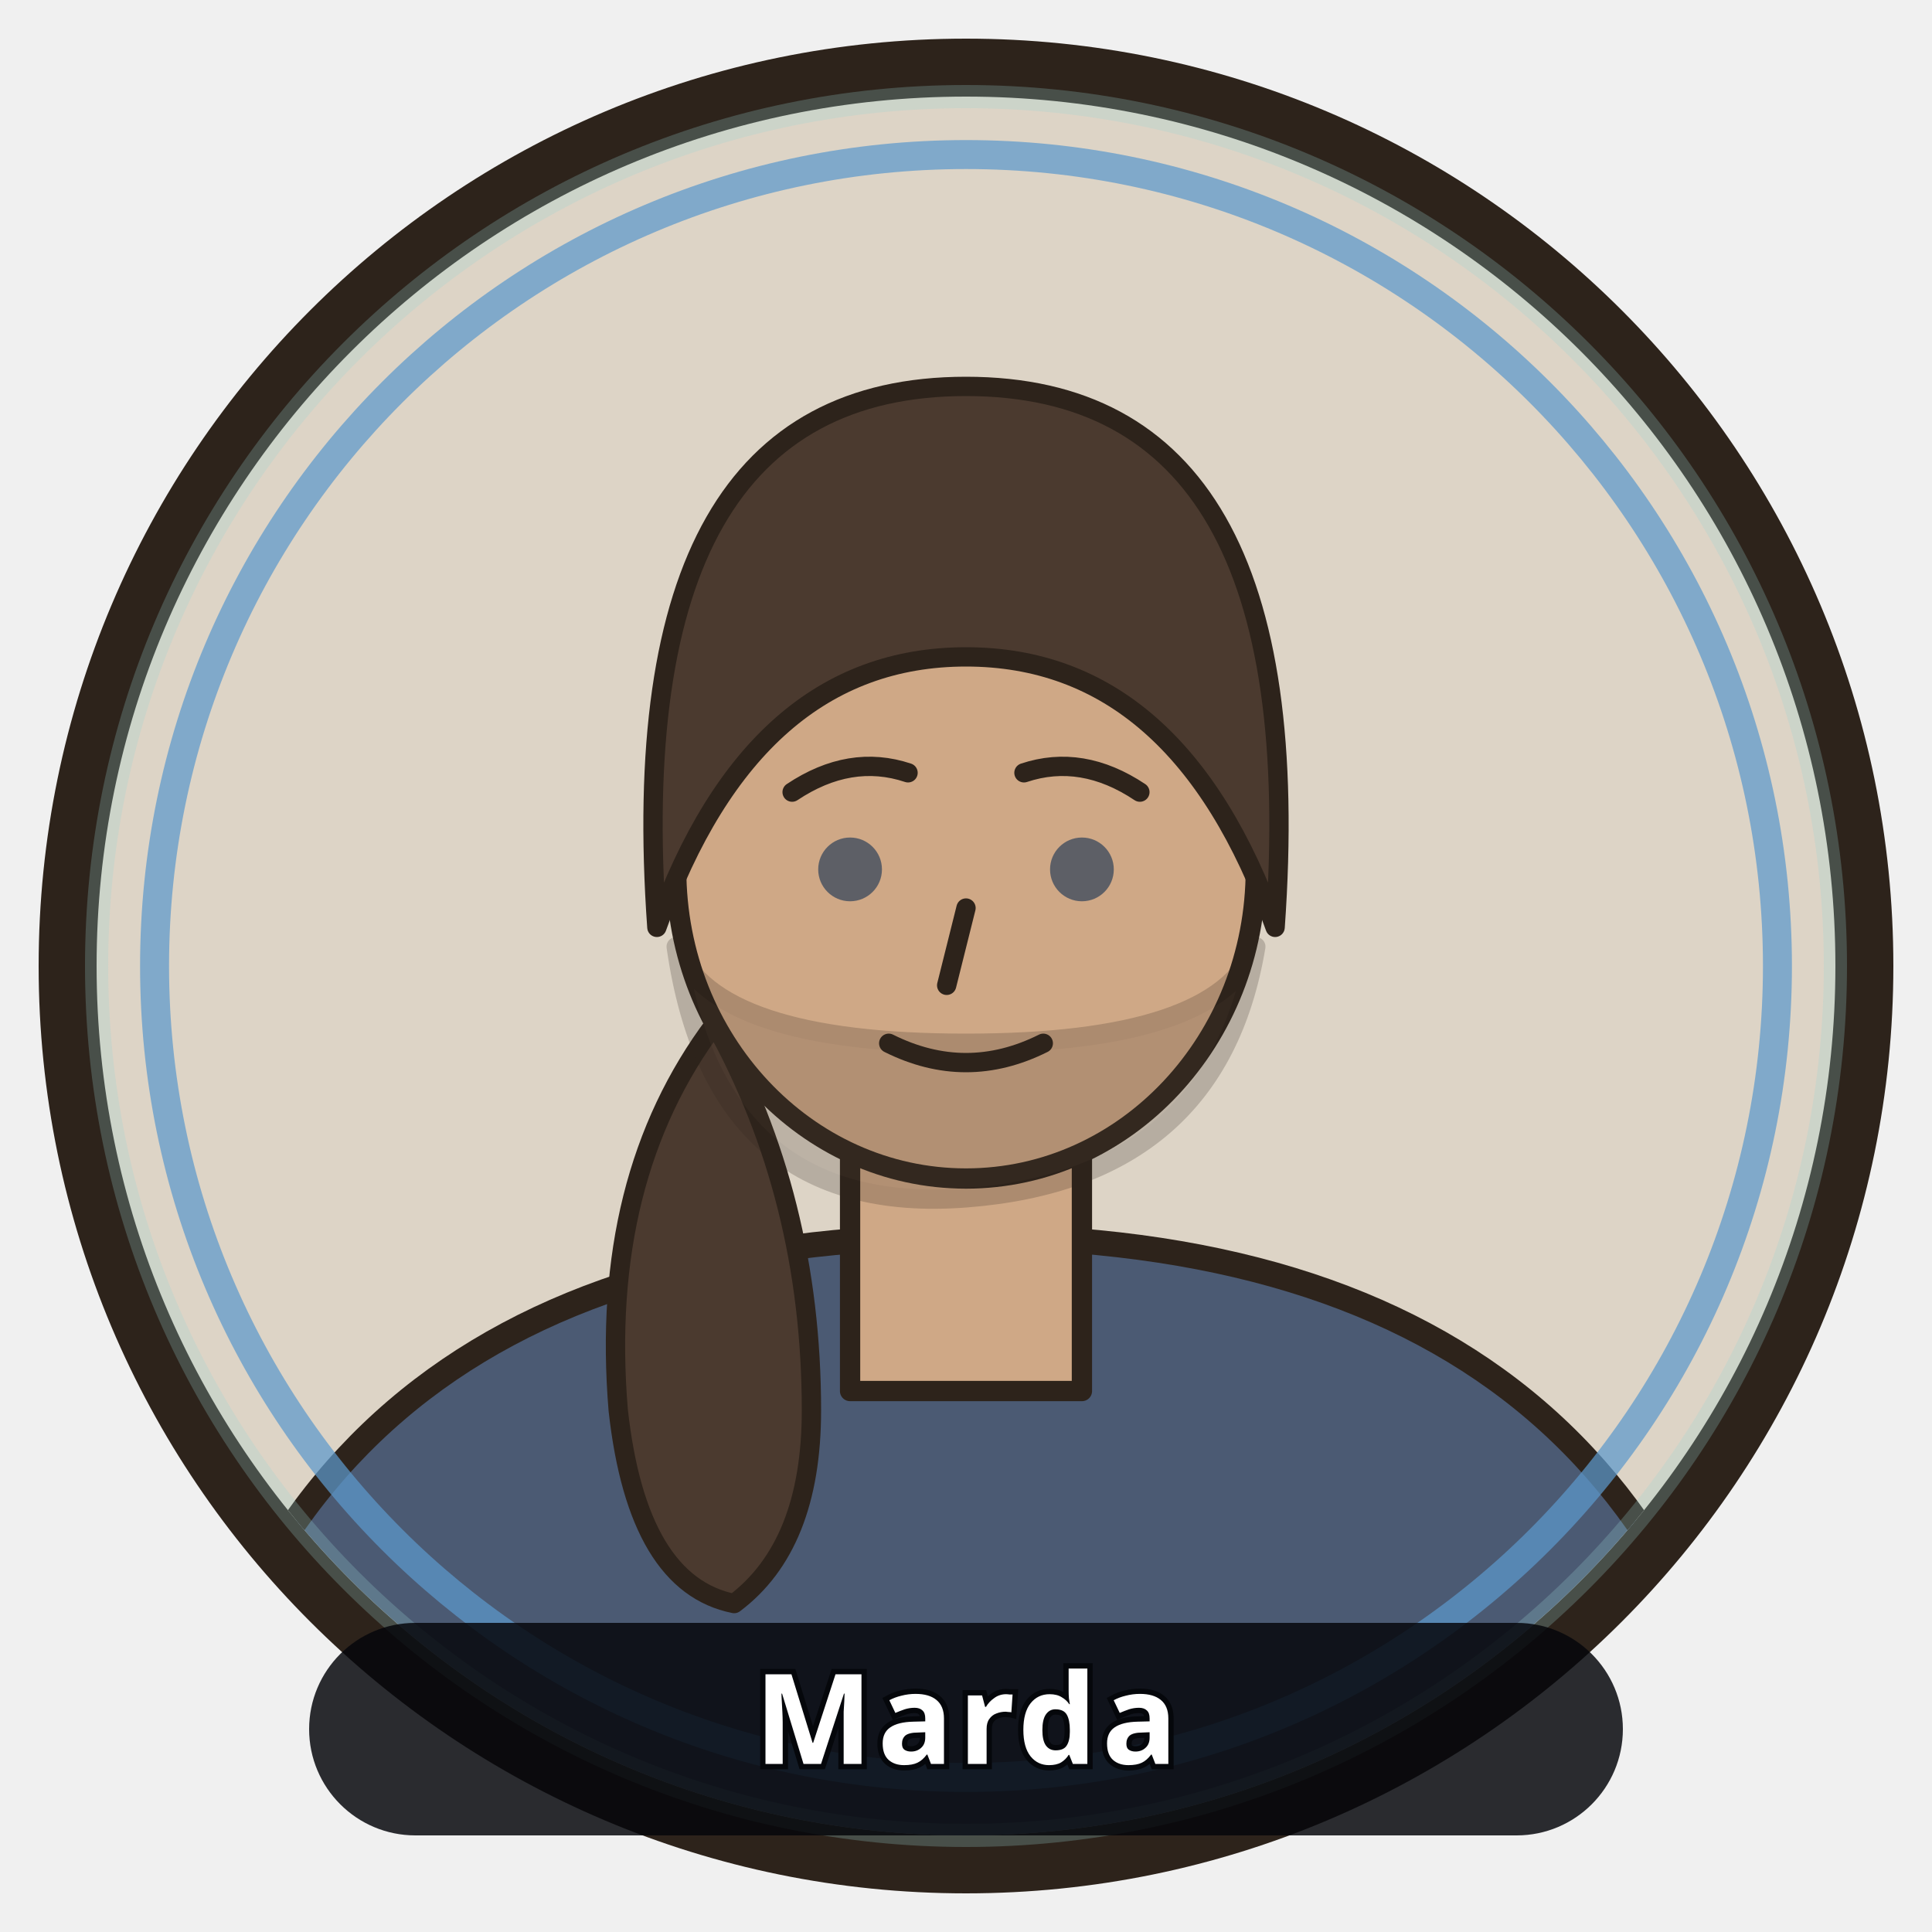
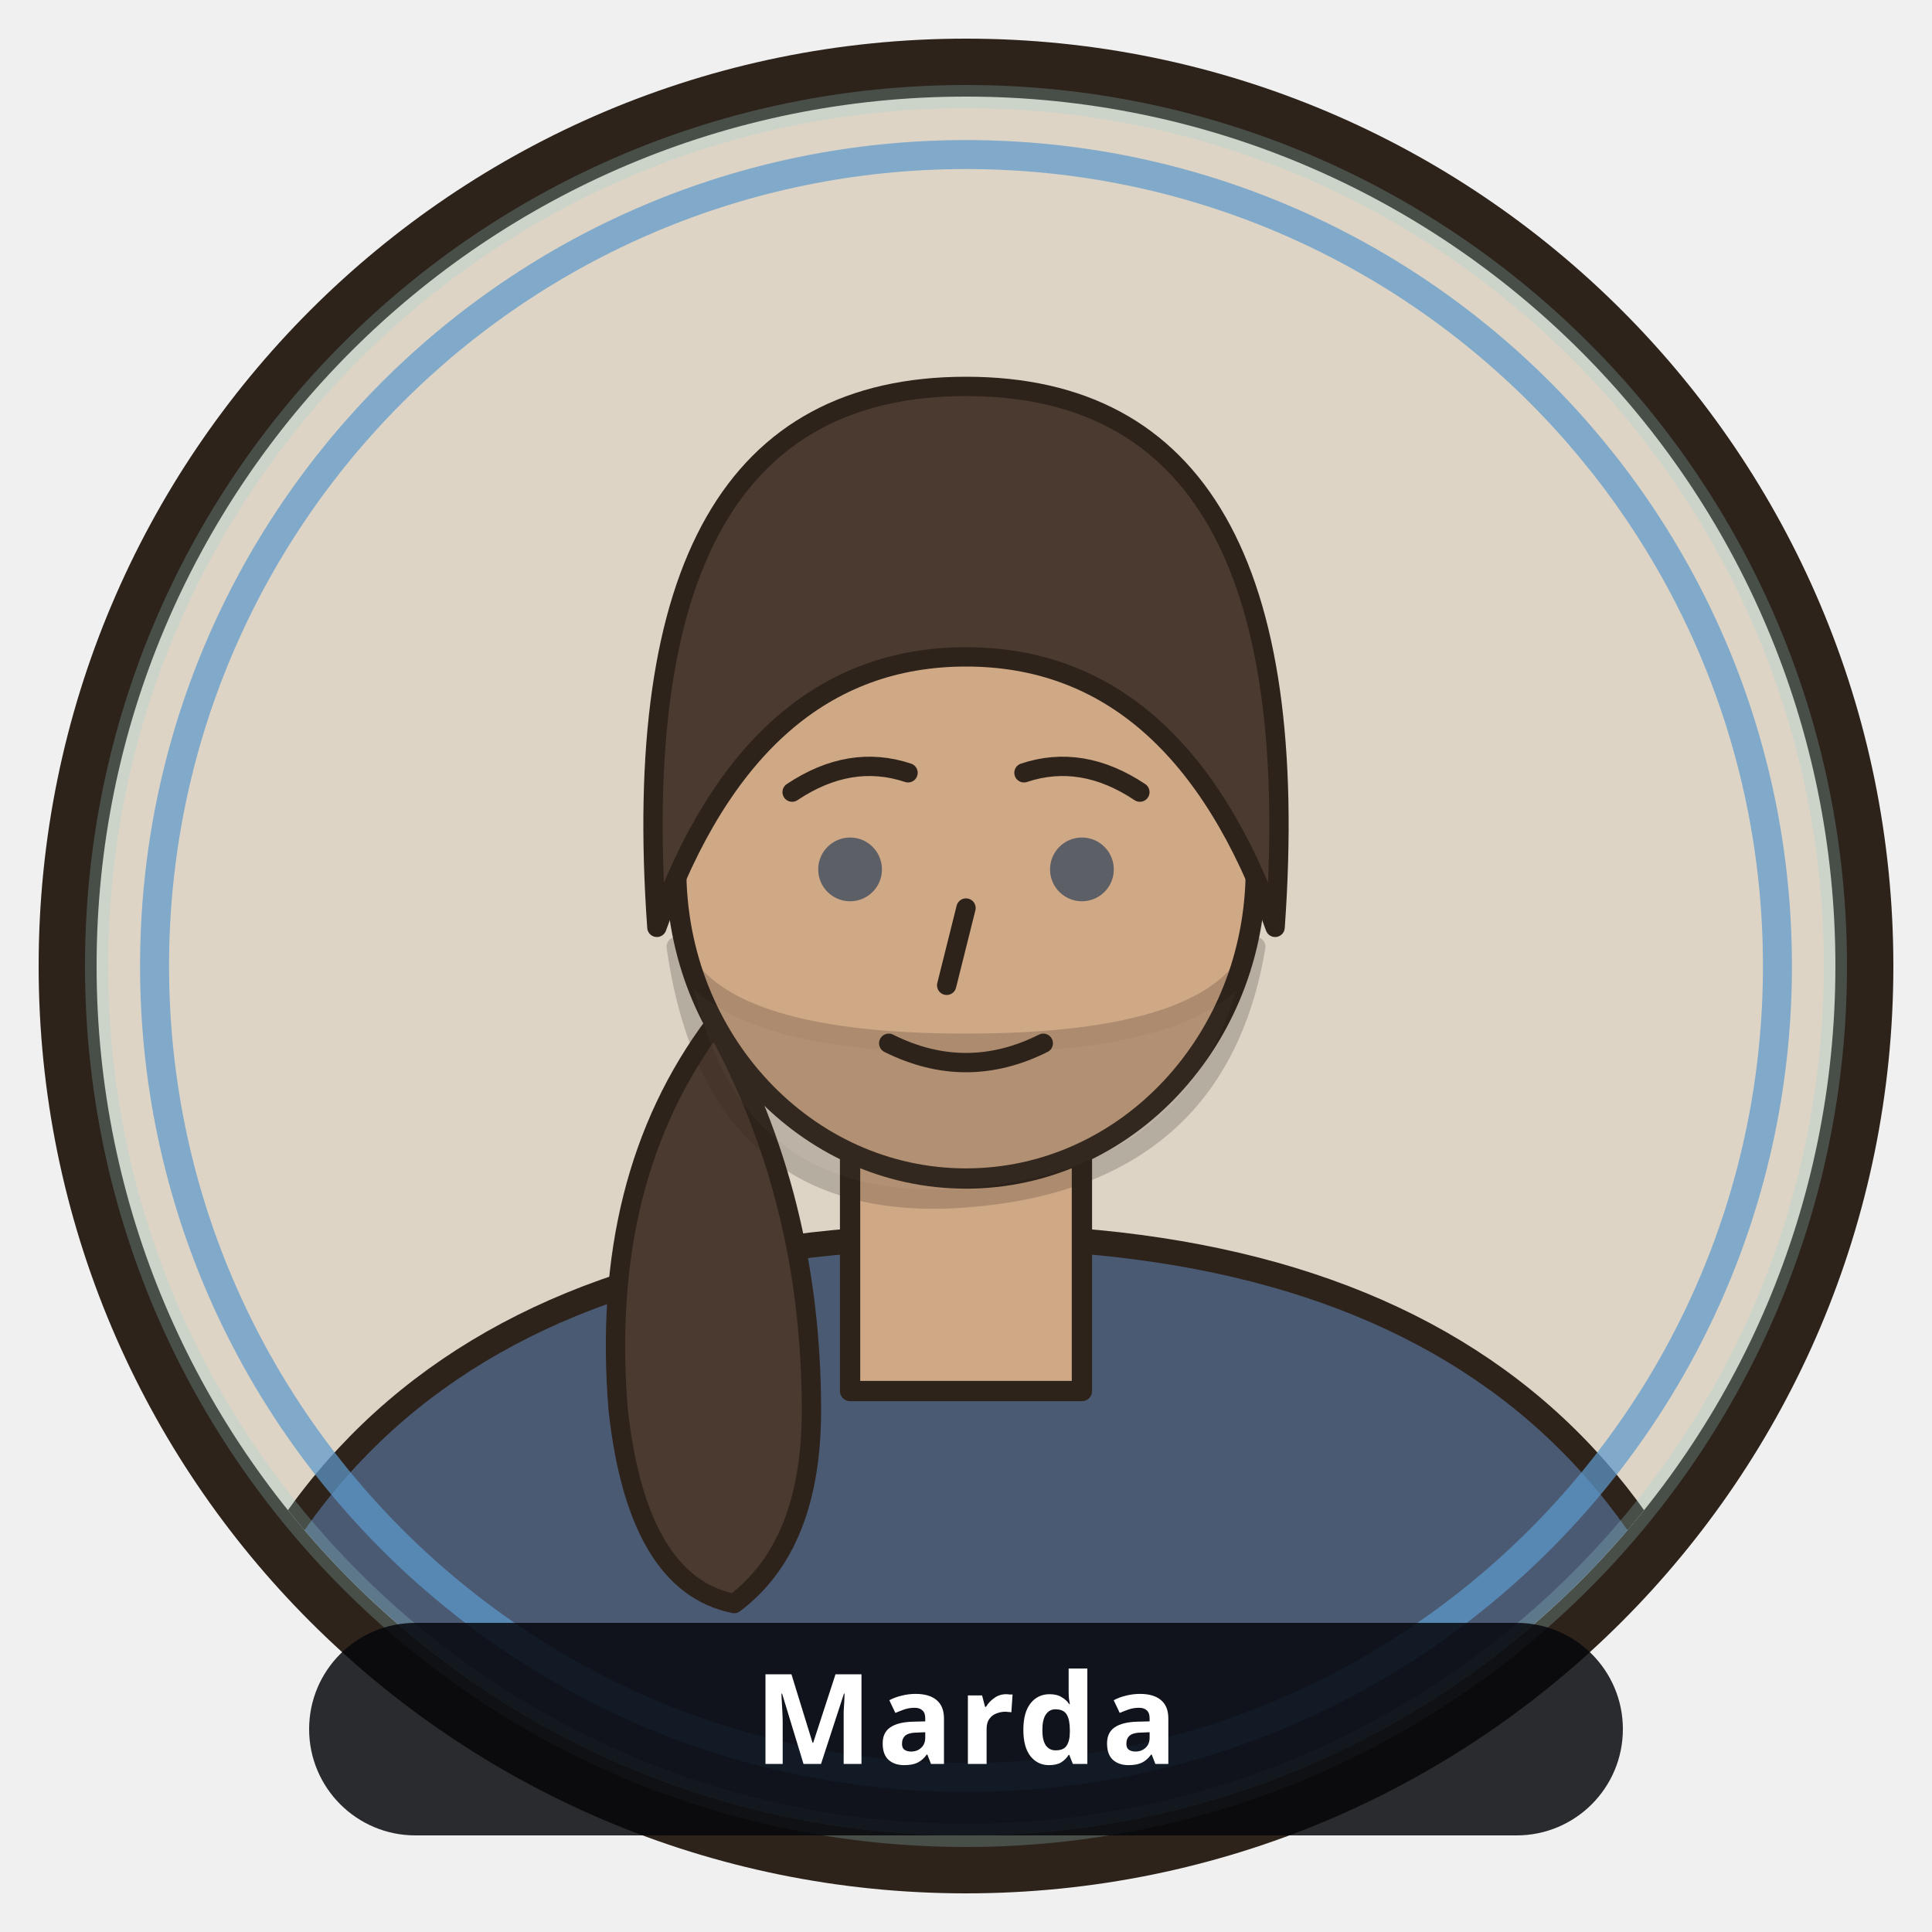
<svg xmlns="http://www.w3.org/2000/svg" viewBox="0 0 100 100">
  <style>
.ring{fill:#ddd4c6;stroke:#2d231b;stroke-width:3;}
.gold{fill:none;stroke:hsl(207 52% 58%);stroke-width:1.5;opacity:.72;}
.cloak{fill:#4b5a73;stroke:#2d231b;stroke-width:1.3;stroke-linejoin:round;}
.skin{fill:#cfa886;stroke:#2d231b;stroke-width:1.05;stroke-linejoin:round;}
.hair{fill:#4b3a2f;stroke:#2d231b;stroke-width:1;stroke-linejoin:round;}
.ln{fill:none;stroke:#2d231b;stroke-width:1;stroke-linecap:round;}
.hl{fill:none;stroke:#d7d0c2;stroke-width:.8;opacity:.84;}
.eye{fill:#5d5f66;}
</style>
  <circle class="ring" cx="50" cy="50" r="46.5" />
  <clipPath id="t">
    <circle cx="50" cy="50" r="45" />
  </clipPath>
  <g clip-path="url(#t)">
    <path class="cloak" d="M8,100 q4,-36 42,-36 q38,0 42,36 Z" />
    <rect class="skin" x="44" y="58" width="12" height="14" />
    <path class="hair" d="M37,53 q-6,8 -5,20 q1,9 6,10 q4,-3 4,-10 q0,-11 -5,-20 Z" />
    <ellipse class="skin" cx="50" cy="45" rx="15" ry="16" />
    <path class="hair" d="M34,48 q-2,-28 16,-28 q18,0 16,28 q-5,-14 -16,-14 q-11,0 -16,14 Z" />
    <path class="hair" d="M35,49 q2,14 15,13 q13,-1 15,-13 q-2,5 -15,5 q-13,0 -15,-5 Z" opacity=".22" />
    <circle class="eye" cx="44" cy="45" r="1.65" />
    <circle class="eye" cx="56" cy="45" r="1.65" />
    <path class="ln" d="M41,41 q3,-2 6,-1 M53,40 q3,-1 6,1" stroke-width=".9" />
    <line class="ln" x1="50" y1="47" x2="49" y2="51" stroke-width=".8" />
    <path class="ln" d="M46,54 q4,2 8,0" stroke-width=".92" />
  </g>
  <circle class="gold" cx="50" cy="50" r="42" />
  <circle cx="50" cy="50" r="45" fill="none" stroke="hsl(181 42% 72%)" stroke-opacity=".25" stroke-width="1.2" />
  <rect x="16" y="84" width="68" height="11" rx="5.5" fill="#05070b" fill-opacity="0.84" />
-   <text x="50" y="91.3" text-anchor="middle" font-family="Verdana, sans-serif" font-size="6.5" font-weight="700" letter-spacing="0.25" fill="#ffffff" stroke="#05070b" stroke-width="0.55" paint-order="stroke">Marda</text>
+   <text x="50" y="91.3" text-anchor="middle" font-family="Verdana, sans-serif" font-size="6.5" font-weight="700" letter-spacing="0.25" fill="#ffffff">Marda</text>
</svg>
